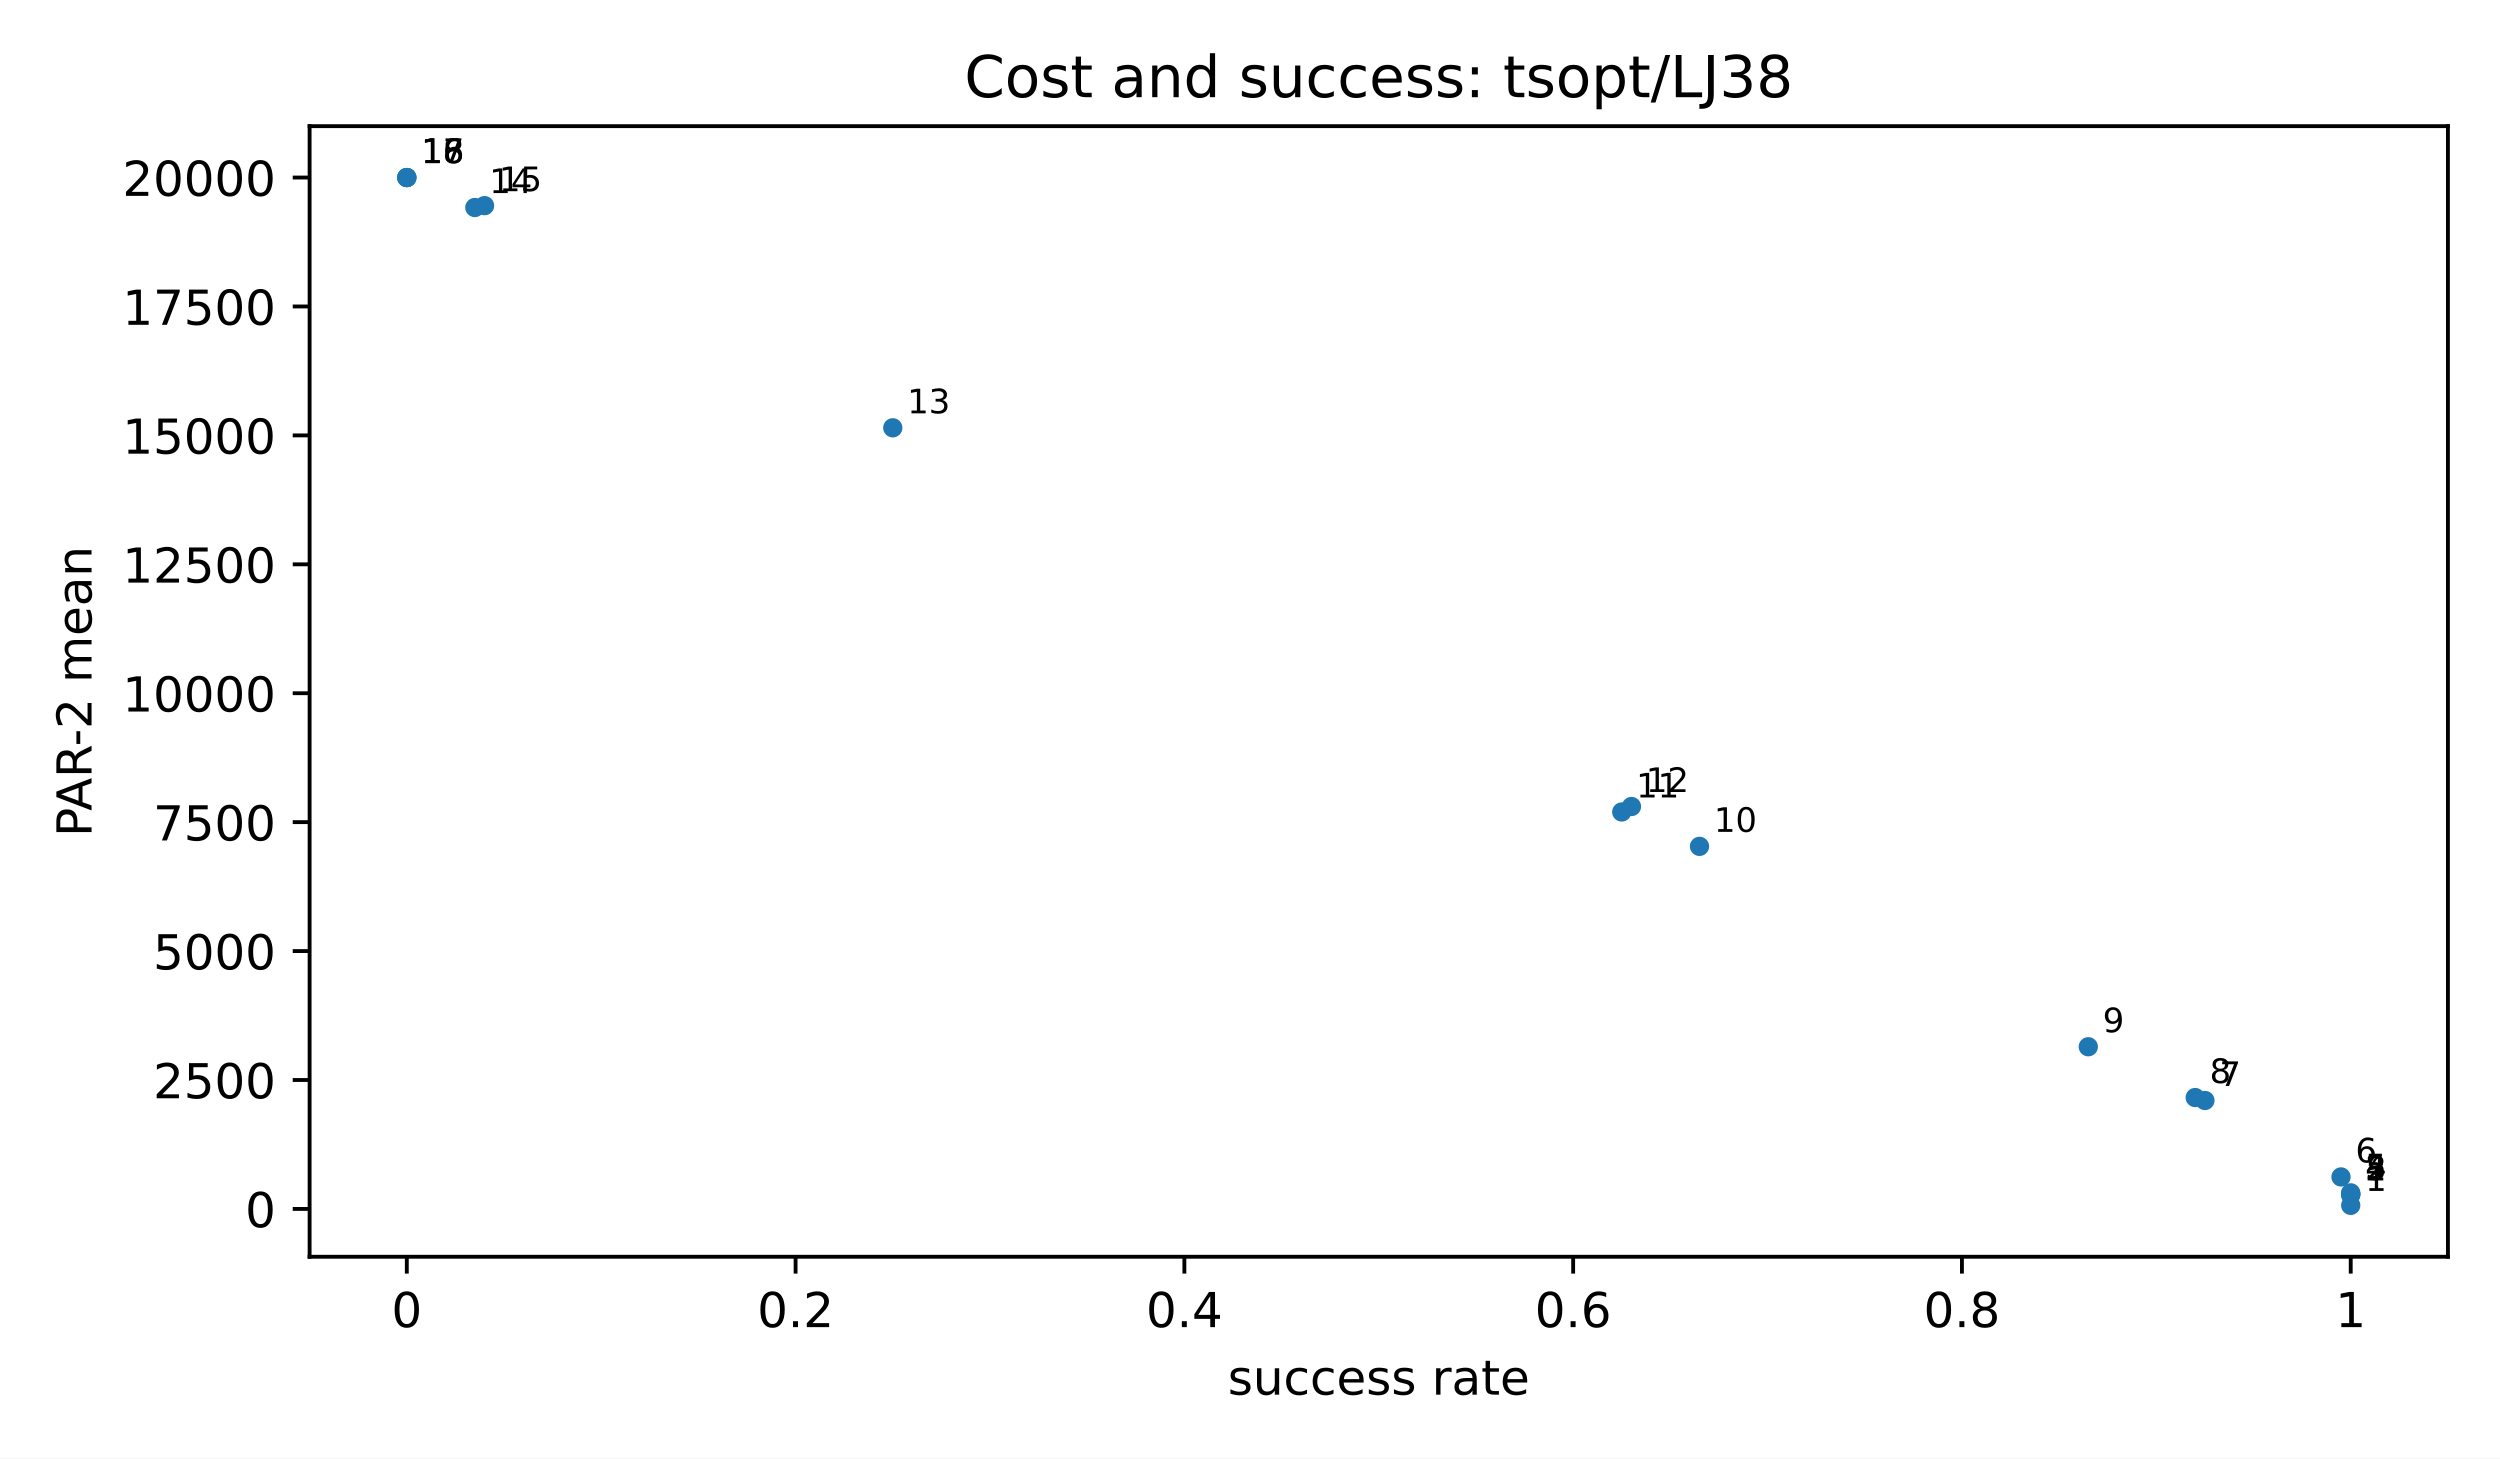
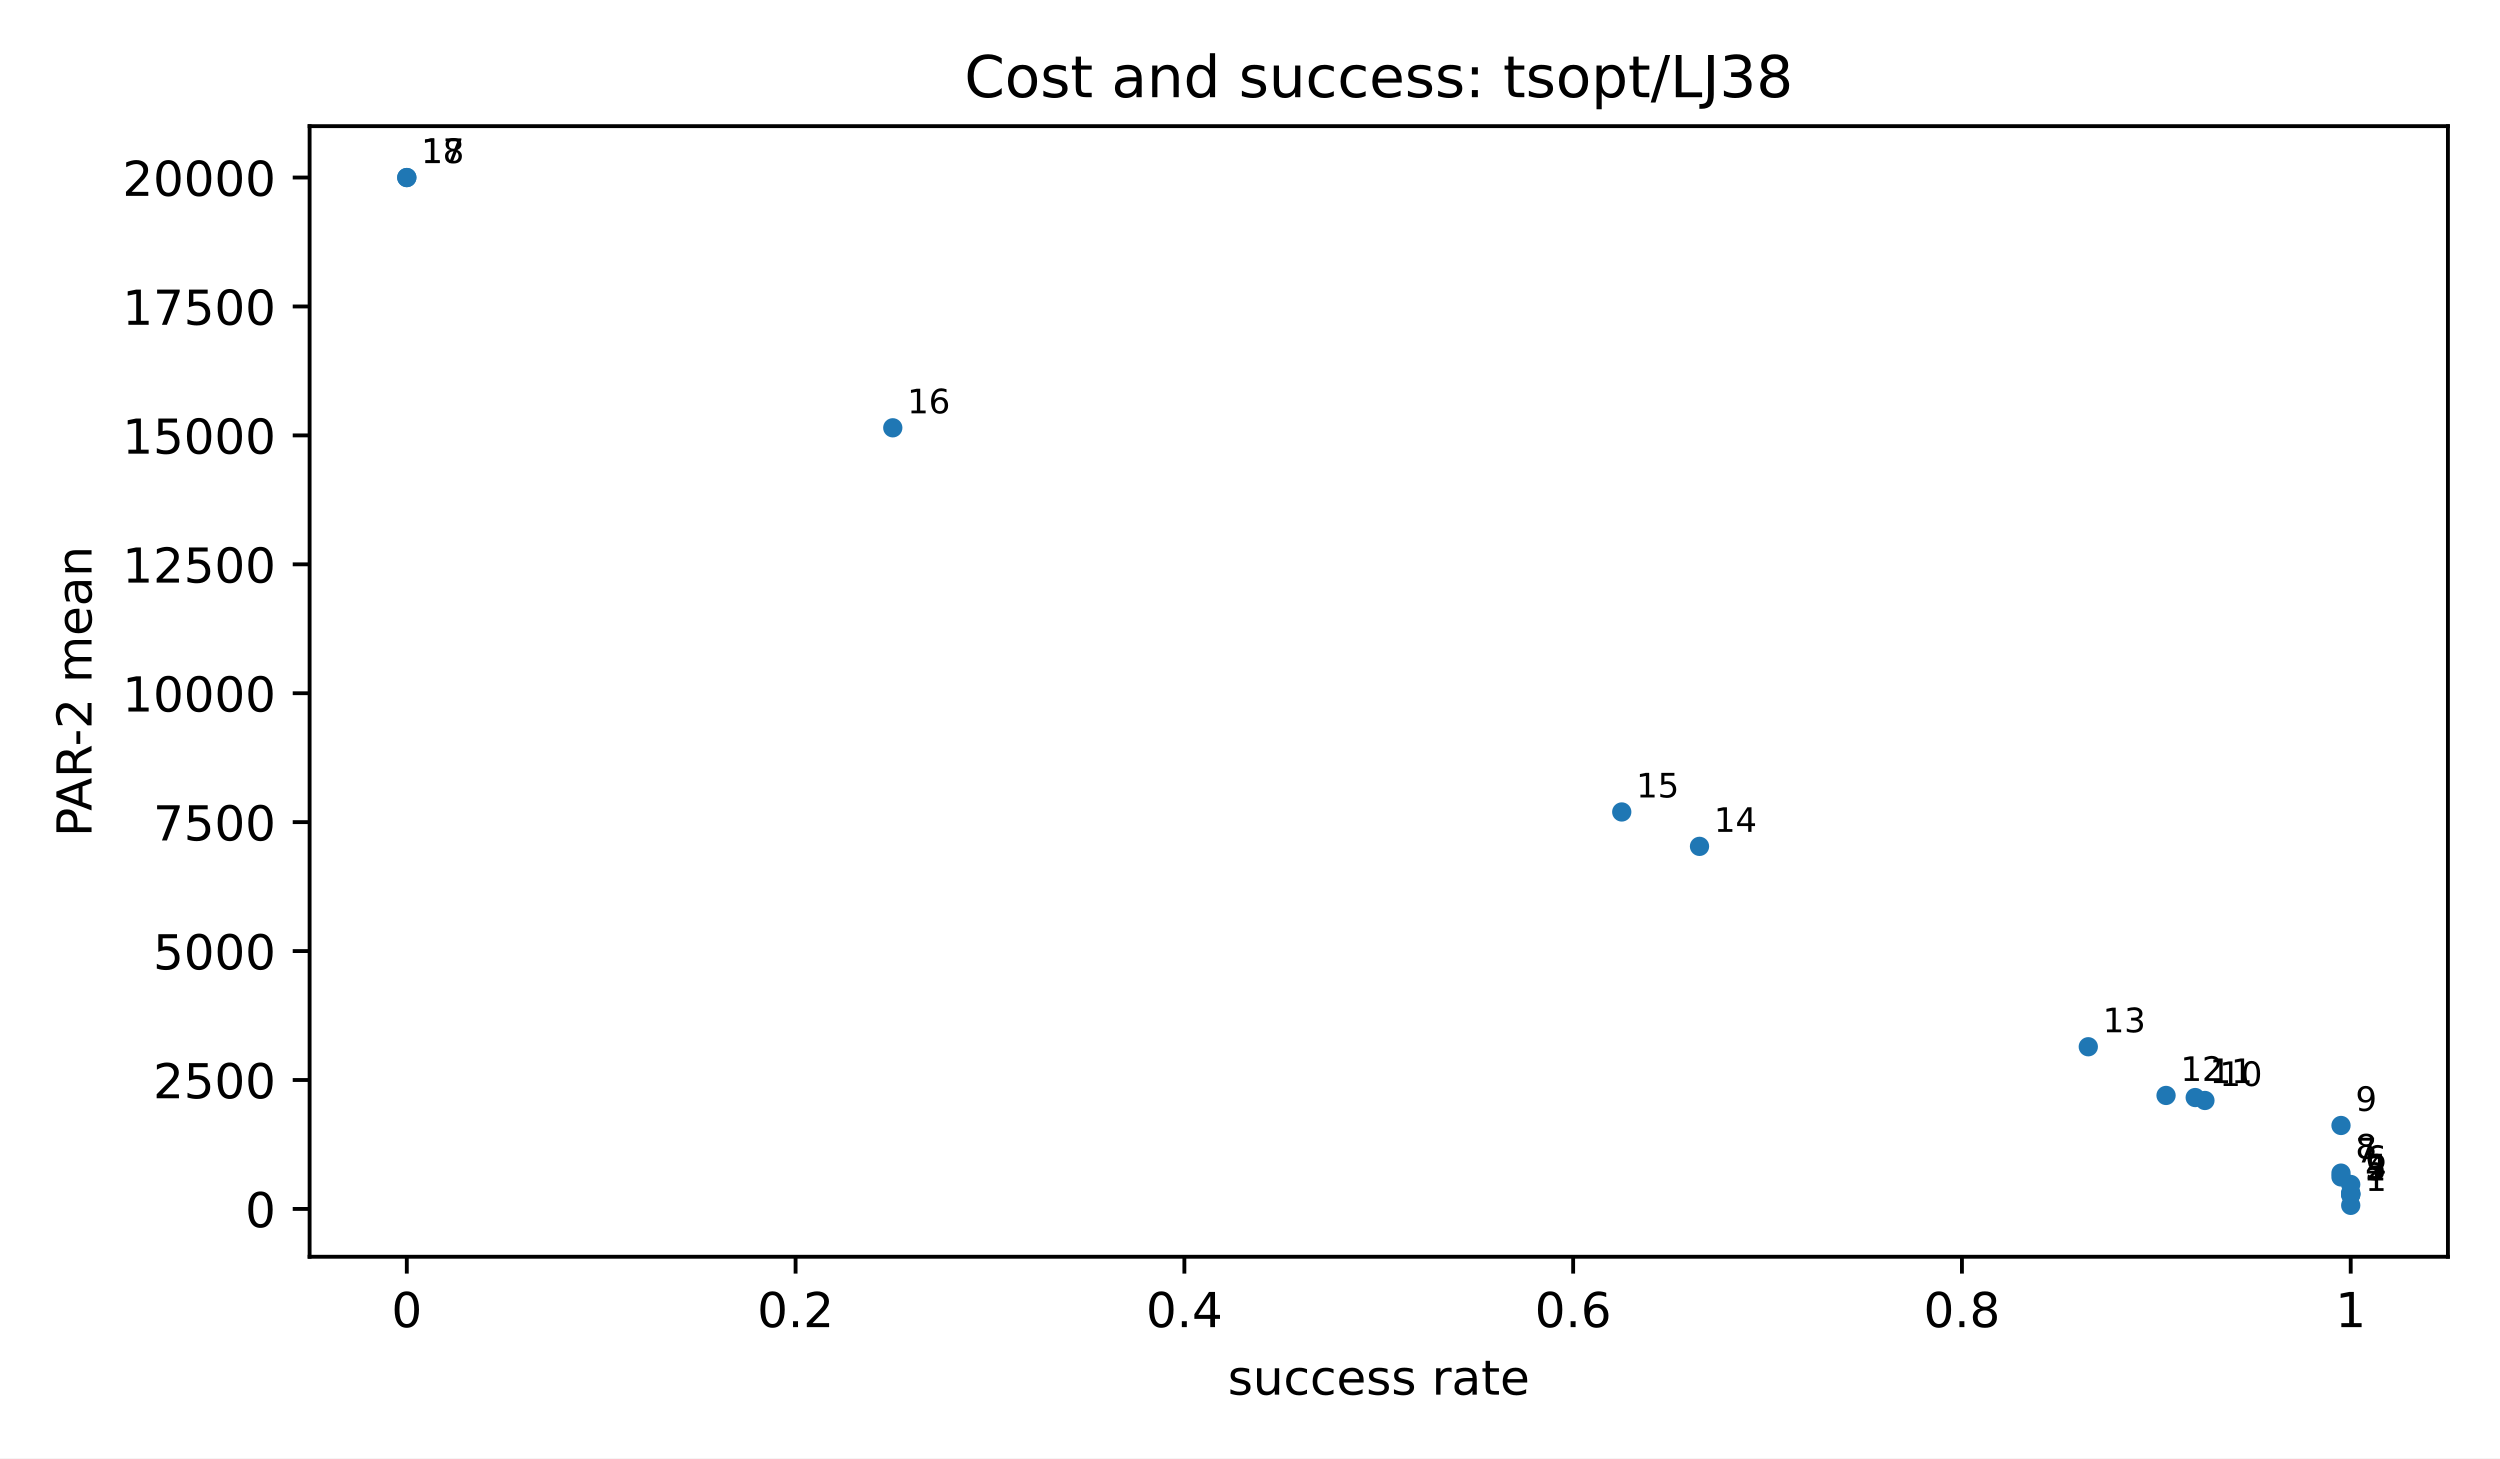
<svg xmlns="http://www.w3.org/2000/svg" xmlns:xlink="http://www.w3.org/1999/xlink" width="518.4pt" height="302.4pt" viewBox="0 0 518.4 302.4" version="1.1">
  <defs>
    <style type="text/css">*{stroke-linejoin: round; stroke-linecap: butt}</style>
  </defs>
  <g id="figure_1">
    <g id="patch_1">
      <path d="M 0 302.4  L 518.4 302.4  L 518.4 0  L 0 0  z " style="fill: #ffffff" />
    </g>
    <g id="axes_1">
      <g id="patch_2">
        <path d="M 64.2 260.6  L 507.6 260.6  L 507.6 26.16  L 64.2 26.16  z " style="fill: #ffffff" />
      </g>
      <g id="PathCollection_1">
        <defs>
          <path id="m2d8934182f" d="M 0 2  C 0.53 2 1.039 1.789 1.414 1.414  C 1.789 1.039 2 0.53 2 0  C 2 -0.53 1.789 -1.039 1.414 -1.414  C 1.039 -1.789 0.53 -2 0 -2  C -0.53 -2 -1.039 -1.789 -1.414 -1.414  C -1.789 -1.039 -2 -0.53 -2 0  C -2 0.53 -1.789 1.039 -1.414 1.414  C -1.039 1.789 -0.53 2 0 2  z " />
        </defs>
        <g clip-path="url(#p3300185fd4)">
          <use xlink:href="#m2d8934182f" x="487.445" y="249.944" style="fill: #1f77b4" />
          <use xlink:href="#m2d8934182f" x="487.445" y="247.782" style="fill: #1f77b4" />
          <use xlink:href="#m2d8934182f" x="487.445" y="247.681" style="fill: #1f77b4" />
          <use xlink:href="#m2d8934182f" x="487.445" y="247.548" style="fill: #1f77b4" />
          <use xlink:href="#m2d8934182f" x="487.445" y="247.351" style="fill: #1f77b4" />
+           <use xlink:href="#m2d8934182f" x="487.445" y="245.61" style="fill: #1f77b4" />
          <use xlink:href="#m2d8934182f" x="485.43" y="244.05" style="fill: #1f77b4" />
+           <use xlink:href="#m2d8934182f" x="485.43" y="243.257" style="fill: #1f77b4" />
+           <use xlink:href="#m2d8934182f" x="485.43" y="233.378" style="fill: #1f77b4" />
          <use xlink:href="#m2d8934182f" x="457.214" y="228.194" style="fill: #1f77b4" />
          <use xlink:href="#m2d8934182f" x="455.198" y="227.587" style="fill: #1f77b4" />
+           <use xlink:href="#m2d8934182f" x="449.152" y="227.151" style="fill: #1f77b4" />
          <use xlink:href="#m2d8934182f" x="433.028" y="217.054" style="fill: #1f77b4" />
          <use xlink:href="#m2d8934182f" x="352.41" y="175.502" style="fill: #1f77b4" />
          <use xlink:href="#m2d8934182f" x="336.286" y="168.369" style="fill: #1f77b4" />
-           <use xlink:href="#m2d8934182f" x="338.302" y="167.238" style="fill: #1f77b4" />
          <use xlink:href="#m2d8934182f" x="185.127" y="88.71" style="fill: #1f77b4" />
-           <use xlink:href="#m2d8934182f" x="98.463" y="43.031" style="fill: #1f77b4" />
-           <use xlink:href="#m2d8934182f" x="100.478" y="42.644" style="fill: #1f77b4" />
-           <use xlink:href="#m2d8934182f" x="84.355" y="36.816" style="fill: #1f77b4" />
          <use xlink:href="#m2d8934182f" x="84.355" y="36.816" style="fill: #1f77b4" />
          <use xlink:href="#m2d8934182f" x="84.355" y="36.816" style="fill: #1f77b4" />
        </g>
      </g>
      <g id="matplotlib.axis_1">
        <g id="xtick_1">
          <g id="line2d_1">
            <defs>
              <path id="m8ea4d47d77" d="M 0 0  L 0 3.5  " style="stroke: #000000; stroke-width: 0.8" />
            </defs>
            <g>
              <use xlink:href="#m8ea4d47d77" x="84.355" y="260.6" style="stroke: #000000; stroke-width: 0.8" />
            </g>
          </g>
          <g id="text_1">
            <text style="font-size: 10px; font-family: 'DejaVu Sans', 'Bitstream Vera Sans', 'Computer Modern Sans Serif', 'Lucida Grande', 'Verdana', 'Geneva', 'Lucid', 'Arial', 'Helvetica', 'Avant Garde', sans-serif; text-anchor: middle" x="84.355" y="275.198" transform="rotate(-0 84.35455 275.1977)">0</text>
          </g>
        </g>
        <g id="xtick_2">
          <g id="line2d_2">
            <g>
              <use xlink:href="#m8ea4d47d77" x="164.973" y="260.6" style="stroke: #000000; stroke-width: 0.8" />
            </g>
          </g>
          <g id="text_2">
            <text style="font-size: 10px; font-family: 'DejaVu Sans', 'Bitstream Vera Sans', 'Computer Modern Sans Serif', 'Lucida Grande', 'Verdana', 'Geneva', 'Lucid', 'Arial', 'Helvetica', 'Avant Garde', sans-serif; text-anchor: middle" x="164.973" y="275.198" transform="rotate(-0 164.9727 275.1977)">0.2</text>
          </g>
        </g>
        <g id="xtick_3">
          <g id="line2d_3">
            <g>
              <use xlink:href="#m8ea4d47d77" x="245.591" y="260.6" style="stroke: #000000; stroke-width: 0.8" />
            </g>
          </g>
          <g id="text_3">
            <text style="font-size: 10px; font-family: 'DejaVu Sans', 'Bitstream Vera Sans', 'Computer Modern Sans Serif', 'Lucida Grande', 'Verdana', 'Geneva', 'Lucid', 'Arial', 'Helvetica', 'Avant Garde', sans-serif; text-anchor: middle" x="245.591" y="275.198" transform="rotate(-0 245.5909 275.1977)">0.4</text>
          </g>
        </g>
        <g id="xtick_4">
          <g id="line2d_4">
            <g>
              <use xlink:href="#m8ea4d47d77" x="326.209" y="260.6" style="stroke: #000000; stroke-width: 0.8" />
            </g>
          </g>
          <g id="text_4">
            <text style="font-size: 10px; font-family: 'DejaVu Sans', 'Bitstream Vera Sans', 'Computer Modern Sans Serif', 'Lucida Grande', 'Verdana', 'Geneva', 'Lucid', 'Arial', 'Helvetica', 'Avant Garde', sans-serif; text-anchor: middle" x="326.209" y="275.198" transform="rotate(-0 326.2091 275.1977)">0.6</text>
          </g>
        </g>
        <g id="xtick_5">
          <g id="line2d_5">
            <g>
              <use xlink:href="#m8ea4d47d77" x="406.827" y="260.6" style="stroke: #000000; stroke-width: 0.8" />
            </g>
          </g>
          <g id="text_5">
            <text style="font-size: 10px; font-family: 'DejaVu Sans', 'Bitstream Vera Sans', 'Computer Modern Sans Serif', 'Lucida Grande', 'Verdana', 'Geneva', 'Lucid', 'Arial', 'Helvetica', 'Avant Garde', sans-serif; text-anchor: middle" x="406.827" y="275.198" transform="rotate(-0 406.8273 275.1977)">0.8</text>
          </g>
        </g>
        <g id="xtick_6">
          <g id="line2d_6">
            <g>
              <use xlink:href="#m8ea4d47d77" x="487.445" y="260.6" style="stroke: #000000; stroke-width: 0.8" />
            </g>
          </g>
          <g id="text_6">
            <text style="font-size: 10px; font-family: 'DejaVu Sans', 'Bitstream Vera Sans', 'Computer Modern Sans Serif', 'Lucida Grande', 'Verdana', 'Geneva', 'Lucid', 'Arial', 'Helvetica', 'Avant Garde', sans-serif; text-anchor: middle" x="487.445" y="275.198" transform="rotate(-0 487.4455 275.1977)">1</text>
          </g>
        </g>
        <g id="text_7">
          <text style="font-size: 10px; font-family: 'DejaVu Sans', 'Bitstream Vera Sans', 'Computer Modern Sans Serif', 'Lucida Grande', 'Verdana', 'Geneva', 'Lucid', 'Arial', 'Helvetica', 'Avant Garde', sans-serif; text-anchor: middle" x="285.9" y="289.198" transform="rotate(-0 285.9 289.1977)">success rate</text>
        </g>
      </g>
      <g id="matplotlib.axis_2">
        <g id="ytick_1">
          <g id="line2d_7">
            <defs>
              <path id="md659df78fa" d="M 0 0  L -3.5 0  " style="stroke: #000000; stroke-width: 0.8" />
            </defs>
            <g>
              <use xlink:href="#md659df78fa" x="64.2" y="250.679" style="stroke: #000000; stroke-width: 0.8" />
            </g>
          </g>
          <g id="text_8">
            <text style="font-size: 10px; font-family: 'DejaVu Sans', 'Bitstream Vera Sans', 'Computer Modern Sans Serif', 'Lucida Grande', 'Verdana', 'Geneva', 'Lucid', 'Arial', 'Helvetica', 'Avant Garde', sans-serif; text-anchor: end" x="57.2" y="254.478" transform="rotate(-0 57.2 254.4775)">0</text>
          </g>
        </g>
        <g id="ytick_2">
          <g id="line2d_8">
            <g>
              <use xlink:href="#md659df78fa" x="64.2" y="223.946" style="stroke: #000000; stroke-width: 0.8" />
            </g>
          </g>
          <g id="text_9">
            <text style="font-size: 10px; font-family: 'DejaVu Sans', 'Bitstream Vera Sans', 'Computer Modern Sans Serif', 'Lucida Grande', 'Verdana', 'Geneva', 'Lucid', 'Arial', 'Helvetica', 'Avant Garde', sans-serif; text-anchor: end" x="57.2" y="227.745" transform="rotate(-0 57.2 227.7447)">2500</text>
          </g>
        </g>
        <g id="ytick_3">
          <g id="line2d_9">
            <g>
              <use xlink:href="#md659df78fa" x="64.2" y="197.213" style="stroke: #000000; stroke-width: 0.8" />
            </g>
          </g>
          <g id="text_10">
            <text style="font-size: 10px; font-family: 'DejaVu Sans', 'Bitstream Vera Sans', 'Computer Modern Sans Serif', 'Lucida Grande', 'Verdana', 'Geneva', 'Lucid', 'Arial', 'Helvetica', 'Avant Garde', sans-serif; text-anchor: end" x="57.2" y="201.012" transform="rotate(-0 57.2 201.0119)">5000</text>
          </g>
        </g>
        <g id="ytick_4">
          <g id="line2d_10">
            <g>
              <use xlink:href="#md659df78fa" x="64.2" y="170.48" style="stroke: #000000; stroke-width: 0.8" />
            </g>
          </g>
          <g id="text_11">
            <text style="font-size: 10px; font-family: 'DejaVu Sans', 'Bitstream Vera Sans', 'Computer Modern Sans Serif', 'Lucida Grande', 'Verdana', 'Geneva', 'Lucid', 'Arial', 'Helvetica', 'Avant Garde', sans-serif; text-anchor: end" x="57.2" y="174.279" transform="rotate(-0 57.2 174.2791)">7500</text>
          </g>
        </g>
        <g id="ytick_5">
          <g id="line2d_11">
            <g>
              <use xlink:href="#md659df78fa" x="64.2" y="143.748" style="stroke: #000000; stroke-width: 0.8" />
            </g>
          </g>
          <g id="text_12">
            <text style="font-size: 10px; font-family: 'DejaVu Sans', 'Bitstream Vera Sans', 'Computer Modern Sans Serif', 'Lucida Grande', 'Verdana', 'Geneva', 'Lucid', 'Arial', 'Helvetica', 'Avant Garde', sans-serif; text-anchor: end" x="57.2" y="147.546" transform="rotate(-0 57.2 147.5464)">10000</text>
          </g>
        </g>
        <g id="ytick_6">
          <g id="line2d_12">
            <g>
              <use xlink:href="#md659df78fa" x="64.2" y="117.015" style="stroke: #000000; stroke-width: 0.8" />
            </g>
          </g>
          <g id="text_13">
            <text style="font-size: 10px; font-family: 'DejaVu Sans', 'Bitstream Vera Sans', 'Computer Modern Sans Serif', 'Lucida Grande', 'Verdana', 'Geneva', 'Lucid', 'Arial', 'Helvetica', 'Avant Garde', sans-serif; text-anchor: end" x="57.2" y="120.814" transform="rotate(-0 57.2 120.8136)">12500</text>
          </g>
        </g>
        <g id="ytick_7">
          <g id="line2d_13">
            <g>
              <use xlink:href="#md659df78fa" x="64.2" y="90.282" style="stroke: #000000; stroke-width: 0.8" />
            </g>
          </g>
          <g id="text_14">
            <text style="font-size: 10px; font-family: 'DejaVu Sans', 'Bitstream Vera Sans', 'Computer Modern Sans Serif', 'Lucida Grande', 'Verdana', 'Geneva', 'Lucid', 'Arial', 'Helvetica', 'Avant Garde', sans-serif; text-anchor: end" x="57.2" y="94.081" transform="rotate(-0 57.2 94.08077)">15000</text>
          </g>
        </g>
        <g id="ytick_8">
          <g id="line2d_14">
            <g>
              <use xlink:href="#md659df78fa" x="64.2" y="63.549" style="stroke: #000000; stroke-width: 0.8" />
            </g>
          </g>
          <g id="text_15">
            <text style="font-size: 10px; font-family: 'DejaVu Sans', 'Bitstream Vera Sans', 'Computer Modern Sans Serif', 'Lucida Grande', 'Verdana', 'Geneva', 'Lucid', 'Arial', 'Helvetica', 'Avant Garde', sans-serif; text-anchor: end" x="57.2" y="67.348" transform="rotate(-0 57.2 67.34798)">17500</text>
          </g>
        </g>
        <g id="ytick_9">
          <g id="line2d_15">
            <g>
              <use xlink:href="#md659df78fa" x="64.2" y="36.816" style="stroke: #000000; stroke-width: 0.8" />
            </g>
          </g>
          <g id="text_16">
            <text style="font-size: 10px; font-family: 'DejaVu Sans', 'Bitstream Vera Sans', 'Computer Modern Sans Serif', 'Lucida Grande', 'Verdana', 'Geneva', 'Lucid', 'Arial', 'Helvetica', 'Avant Garde', sans-serif; text-anchor: end" x="57.2" y="40.615" transform="rotate(-0 57.2 40.61519)">20000</text>
          </g>
        </g>
        <g id="text_17">
          <text style="font-size: 10px; font-family: 'DejaVu Sans', 'Bitstream Vera Sans', 'Computer Modern Sans Serif', 'Lucida Grande', 'Verdana', 'Geneva', 'Lucid', 'Arial', 'Helvetica', 'Avant Garde', sans-serif; text-anchor: middle" x="18.985" y="143.38" transform="rotate(-90 18.98516 143.38)">PAR-2 mean</text>
        </g>
      </g>
      <g id="patch_3">
        <path d="M 64.2 260.6  L 64.2 26.16  " style="fill: none; stroke: #000000; stroke-width: 0.8; stroke-linejoin: miter; stroke-linecap: square" />
      </g>
      <g id="patch_4">
        <path d="M 507.6 260.6  L 507.6 26.16  " style="fill: none; stroke: #000000; stroke-width: 0.8; stroke-linejoin: miter; stroke-linecap: square" />
      </g>
      <g id="patch_5">
        <path d="M 64.2 260.6  L 507.6 260.6  " style="fill: none; stroke: #000000; stroke-width: 0.8; stroke-linejoin: miter; stroke-linecap: square" />
      </g>
      <g id="patch_6">
        <path d="M 64.2 26.16  L 507.6 26.16  " style="fill: none; stroke: #000000; stroke-width: 0.8; stroke-linejoin: miter; stroke-linecap: square" />
      </g>
      <g id="text_18">
        <text style="font-size: 7px; font-family: 'DejaVu Sans', 'Bitstream Vera Sans', 'Computer Modern Sans Serif', 'Lucida Grande', 'Verdana', 'Geneva', 'Lucid', 'Arial', 'Helvetica', 'Avant Garde', sans-serif; text-anchor: start" x="490.445" y="246.944" transform="rotate(-0 490.4455 246.9436)">1</text>
      </g>
      <g id="text_19">
        <text style="font-size: 7px; font-family: 'DejaVu Sans', 'Bitstream Vera Sans', 'Computer Modern Sans Serif', 'Lucida Grande', 'Verdana', 'Geneva', 'Lucid', 'Arial', 'Helvetica', 'Avant Garde', sans-serif; text-anchor: start" x="490.445" y="244.782" transform="rotate(-0 490.4455 244.7825)">2</text>
      </g>
      <g id="text_20">
        <text style="font-size: 7px; font-family: 'DejaVu Sans', 'Bitstream Vera Sans', 'Computer Modern Sans Serif', 'Lucida Grande', 'Verdana', 'Geneva', 'Lucid', 'Arial', 'Helvetica', 'Avant Garde', sans-serif; text-anchor: start" x="490.445" y="244.681" transform="rotate(-0 490.4455 244.6811)">3</text>
      </g>
      <g id="text_21">
        <text style="font-size: 7px; font-family: 'DejaVu Sans', 'Bitstream Vera Sans', 'Computer Modern Sans Serif', 'Lucida Grande', 'Verdana', 'Geneva', 'Lucid', 'Arial', 'Helvetica', 'Avant Garde', sans-serif; text-anchor: start" x="490.445" y="244.548" transform="rotate(-0 490.4455 244.548)">4</text>
      </g>
      <g id="text_22">
        <text style="font-size: 7px; font-family: 'DejaVu Sans', 'Bitstream Vera Sans', 'Computer Modern Sans Serif', 'Lucida Grande', 'Verdana', 'Geneva', 'Lucid', 'Arial', 'Helvetica', 'Avant Garde', sans-serif; text-anchor: start" x="490.445" y="244.351" transform="rotate(-0 490.4455 244.3511)">5</text>
      </g>
      <g id="text_23">
-         <text style="font-size: 7px; font-family: 'DejaVu Sans', 'Bitstream Vera Sans', 'Computer Modern Sans Serif', 'Lucida Grande', 'Verdana', 'Geneva', 'Lucid', 'Arial', 'Helvetica', 'Avant Garde', sans-serif; text-anchor: start" x="488.43" y="241.05" transform="rotate(-0 488.43 241.0501)">6</text>
+         <text style="font-size: 7px; font-family: 'DejaVu Sans', 'Bitstream Vera Sans', 'Computer Modern Sans Serif', 'Lucida Grande', 'Verdana', 'Geneva', 'Lucid', 'Arial', 'Helvetica', 'Avant Garde', sans-serif; text-anchor: start" x="490.445" y="242.61" transform="rotate(-0 490.4455 242.6101)">6</text>
      </g>
      <g id="text_24">
-         <text style="font-size: 7px; font-family: 'DejaVu Sans', 'Bitstream Vera Sans', 'Computer Modern Sans Serif', 'Lucida Grande', 'Verdana', 'Geneva', 'Lucid', 'Arial', 'Helvetica', 'Avant Garde', sans-serif; text-anchor: start" x="460.214" y="225.194" transform="rotate(-0 460.2136 225.1941)">7</text>
+         <text style="font-size: 7px; font-family: 'DejaVu Sans', 'Bitstream Vera Sans', 'Computer Modern Sans Serif', 'Lucida Grande', 'Verdana', 'Geneva', 'Lucid', 'Arial', 'Helvetica', 'Avant Garde', sans-serif; text-anchor: start" x="488.43" y="241.05" transform="rotate(-0 488.43 241.0501)">7</text>
      </g>
      <g id="text_25">
-         <text style="font-size: 7px; font-family: 'DejaVu Sans', 'Bitstream Vera Sans', 'Computer Modern Sans Serif', 'Lucida Grande', 'Verdana', 'Geneva', 'Lucid', 'Arial', 'Helvetica', 'Avant Garde', sans-serif; text-anchor: start" x="458.198" y="224.587" transform="rotate(-0 458.1982 224.5866)">8</text>
+         <text style="font-size: 7px; font-family: 'DejaVu Sans', 'Bitstream Vera Sans', 'Computer Modern Sans Serif', 'Lucida Grande', 'Verdana', 'Geneva', 'Lucid', 'Arial', 'Helvetica', 'Avant Garde', sans-serif; text-anchor: start" x="488.43" y="240.257" transform="rotate(-0 488.43 240.2566)">8</text>
      </g>
      <g id="text_26">
-         <text style="font-size: 7px; font-family: 'DejaVu Sans', 'Bitstream Vera Sans', 'Computer Modern Sans Serif', 'Lucida Grande', 'Verdana', 'Geneva', 'Lucid', 'Arial', 'Helvetica', 'Avant Garde', sans-serif; text-anchor: start" x="436.028" y="214.054" transform="rotate(-0 436.0282 214.0536)">9</text>
+         <text style="font-size: 7px; font-family: 'DejaVu Sans', 'Bitstream Vera Sans', 'Computer Modern Sans Serif', 'Lucida Grande', 'Verdana', 'Geneva', 'Lucid', 'Arial', 'Helvetica', 'Avant Garde', sans-serif; text-anchor: start" x="488.43" y="230.378" transform="rotate(-0 488.43 230.3781)">9</text>
      </g>
      <g id="text_27">
-         <text style="font-size: 7px; font-family: 'DejaVu Sans', 'Bitstream Vera Sans', 'Computer Modern Sans Serif', 'Lucida Grande', 'Verdana', 'Geneva', 'Lucid', 'Arial', 'Helvetica', 'Avant Garde', sans-serif; text-anchor: start" x="355.41" y="172.502" transform="rotate(-0 355.41 172.5022)">10</text>
+         <text style="font-size: 7px; font-family: 'DejaVu Sans', 'Bitstream Vera Sans', 'Computer Modern Sans Serif', 'Lucida Grande', 'Verdana', 'Geneva', 'Lucid', 'Arial', 'Helvetica', 'Avant Garde', sans-serif; text-anchor: start" x="460.214" y="225.194" transform="rotate(-0 460.2136 225.1941)">10</text>
      </g>
      <g id="text_28">
-         <text style="font-size: 7px; font-family: 'DejaVu Sans', 'Bitstream Vera Sans', 'Computer Modern Sans Serif', 'Lucida Grande', 'Verdana', 'Geneva', 'Lucid', 'Arial', 'Helvetica', 'Avant Garde', sans-serif; text-anchor: start" x="339.286" y="165.369" transform="rotate(-0 339.2864 165.3693)">11</text>
+         <text style="font-size: 7px; font-family: 'DejaVu Sans', 'Bitstream Vera Sans', 'Computer Modern Sans Serif', 'Lucida Grande', 'Verdana', 'Geneva', 'Lucid', 'Arial', 'Helvetica', 'Avant Garde', sans-serif; text-anchor: start" x="458.198" y="224.587" transform="rotate(-0 458.1982 224.5866)">11</text>
      </g>
      <g id="text_29">
-         <text style="font-size: 7px; font-family: 'DejaVu Sans', 'Bitstream Vera Sans', 'Computer Modern Sans Serif', 'Lucida Grande', 'Verdana', 'Geneva', 'Lucid', 'Arial', 'Helvetica', 'Avant Garde', sans-serif; text-anchor: start" x="341.302" y="164.238" transform="rotate(-0 341.3018 164.2383)">12</text>
+         <text style="font-size: 7px; font-family: 'DejaVu Sans', 'Bitstream Vera Sans', 'Computer Modern Sans Serif', 'Lucida Grande', 'Verdana', 'Geneva', 'Lucid', 'Arial', 'Helvetica', 'Avant Garde', sans-serif; text-anchor: start" x="452.152" y="224.151" transform="rotate(-0 452.1518 224.1506)">12</text>
      </g>
      <g id="text_30">
-         <text style="font-size: 7px; font-family: 'DejaVu Sans', 'Bitstream Vera Sans', 'Computer Modern Sans Serif', 'Lucida Grande', 'Verdana', 'Geneva', 'Lucid', 'Arial', 'Helvetica', 'Avant Garde', sans-serif; text-anchor: start" x="188.127" y="85.71" transform="rotate(-0 188.1273 85.71011)">13</text>
+         <text style="font-size: 7px; font-family: 'DejaVu Sans', 'Bitstream Vera Sans', 'Computer Modern Sans Serif', 'Lucida Grande', 'Verdana', 'Geneva', 'Lucid', 'Arial', 'Helvetica', 'Avant Garde', sans-serif; text-anchor: start" x="436.028" y="214.054" transform="rotate(-0 436.0282 214.0536)">13</text>
      </g>
      <g id="text_31">
-         <text style="font-size: 7px; font-family: 'DejaVu Sans', 'Bitstream Vera Sans', 'Computer Modern Sans Serif', 'Lucida Grande', 'Verdana', 'Geneva', 'Lucid', 'Arial', 'Helvetica', 'Avant Garde', sans-serif; text-anchor: start" x="101.463" y="40.031" transform="rotate(-0 101.4627 40.03099)">14</text>
+         <text style="font-size: 7px; font-family: 'DejaVu Sans', 'Bitstream Vera Sans', 'Computer Modern Sans Serif', 'Lucida Grande', 'Verdana', 'Geneva', 'Lucid', 'Arial', 'Helvetica', 'Avant Garde', sans-serif; text-anchor: start" x="355.41" y="172.502" transform="rotate(-0 355.41 172.5022)">14</text>
      </g>
      <g id="text_32">
-         <text style="font-size: 7px; font-family: 'DejaVu Sans', 'Bitstream Vera Sans', 'Computer Modern Sans Serif', 'Lucida Grande', 'Verdana', 'Geneva', 'Lucid', 'Arial', 'Helvetica', 'Avant Garde', sans-serif; text-anchor: start" x="103.478" y="39.644" transform="rotate(-0 103.4782 39.64433)">15</text>
+         <text style="font-size: 7px; font-family: 'DejaVu Sans', 'Bitstream Vera Sans', 'Computer Modern Sans Serif', 'Lucida Grande', 'Verdana', 'Geneva', 'Lucid', 'Arial', 'Helvetica', 'Avant Garde', sans-serif; text-anchor: start" x="339.286" y="165.369" transform="rotate(-0 339.2864 165.3693)">15</text>
      </g>
      <g id="text_33">
-         <text style="font-size: 7px; font-family: 'DejaVu Sans', 'Bitstream Vera Sans', 'Computer Modern Sans Serif', 'Lucida Grande', 'Verdana', 'Geneva', 'Lucid', 'Arial', 'Helvetica', 'Avant Garde', sans-serif; text-anchor: start" x="87.355" y="33.816" transform="rotate(-0 87.35455 33.81636)">16</text>
+         <text style="font-size: 7px; font-family: 'DejaVu Sans', 'Bitstream Vera Sans', 'Computer Modern Sans Serif', 'Lucida Grande', 'Verdana', 'Geneva', 'Lucid', 'Arial', 'Helvetica', 'Avant Garde', sans-serif; text-anchor: start" x="188.127" y="85.71" transform="rotate(-0 188.1273 85.71011)">16</text>
      </g>
      <g id="text_34">
        <text style="font-size: 7px; font-family: 'DejaVu Sans', 'Bitstream Vera Sans', 'Computer Modern Sans Serif', 'Lucida Grande', 'Verdana', 'Geneva', 'Lucid', 'Arial', 'Helvetica', 'Avant Garde', sans-serif; text-anchor: start" x="87.355" y="33.816" transform="rotate(-0 87.35455 33.81636)">17</text>
      </g>
      <g id="text_35">
        <text style="font-size: 7px; font-family: 'DejaVu Sans', 'Bitstream Vera Sans', 'Computer Modern Sans Serif', 'Lucida Grande', 'Verdana', 'Geneva', 'Lucid', 'Arial', 'Helvetica', 'Avant Garde', sans-serif; text-anchor: start" x="87.355" y="33.816" transform="rotate(-0 87.35455 33.81636)">18</text>
      </g>
      <g id="text_36">
        <text style="font-size: 12px; font-family: 'DejaVu Sans', 'Bitstream Vera Sans', 'Computer Modern Sans Serif', 'Lucida Grande', 'Verdana', 'Geneva', 'Lucid', 'Arial', 'Helvetica', 'Avant Garde', sans-serif; text-anchor: middle" x="285.9" y="20.16" transform="rotate(-0 285.9 20.16)">Cost and success: tsopt/LJ38</text>
      </g>
    </g>
  </g>
  <defs>
    <clipPath id="p3300185fd4">
      <rect x="64.2" y="26.16" width="443.4" height="234.44" />
    </clipPath>
  </defs>
</svg>
